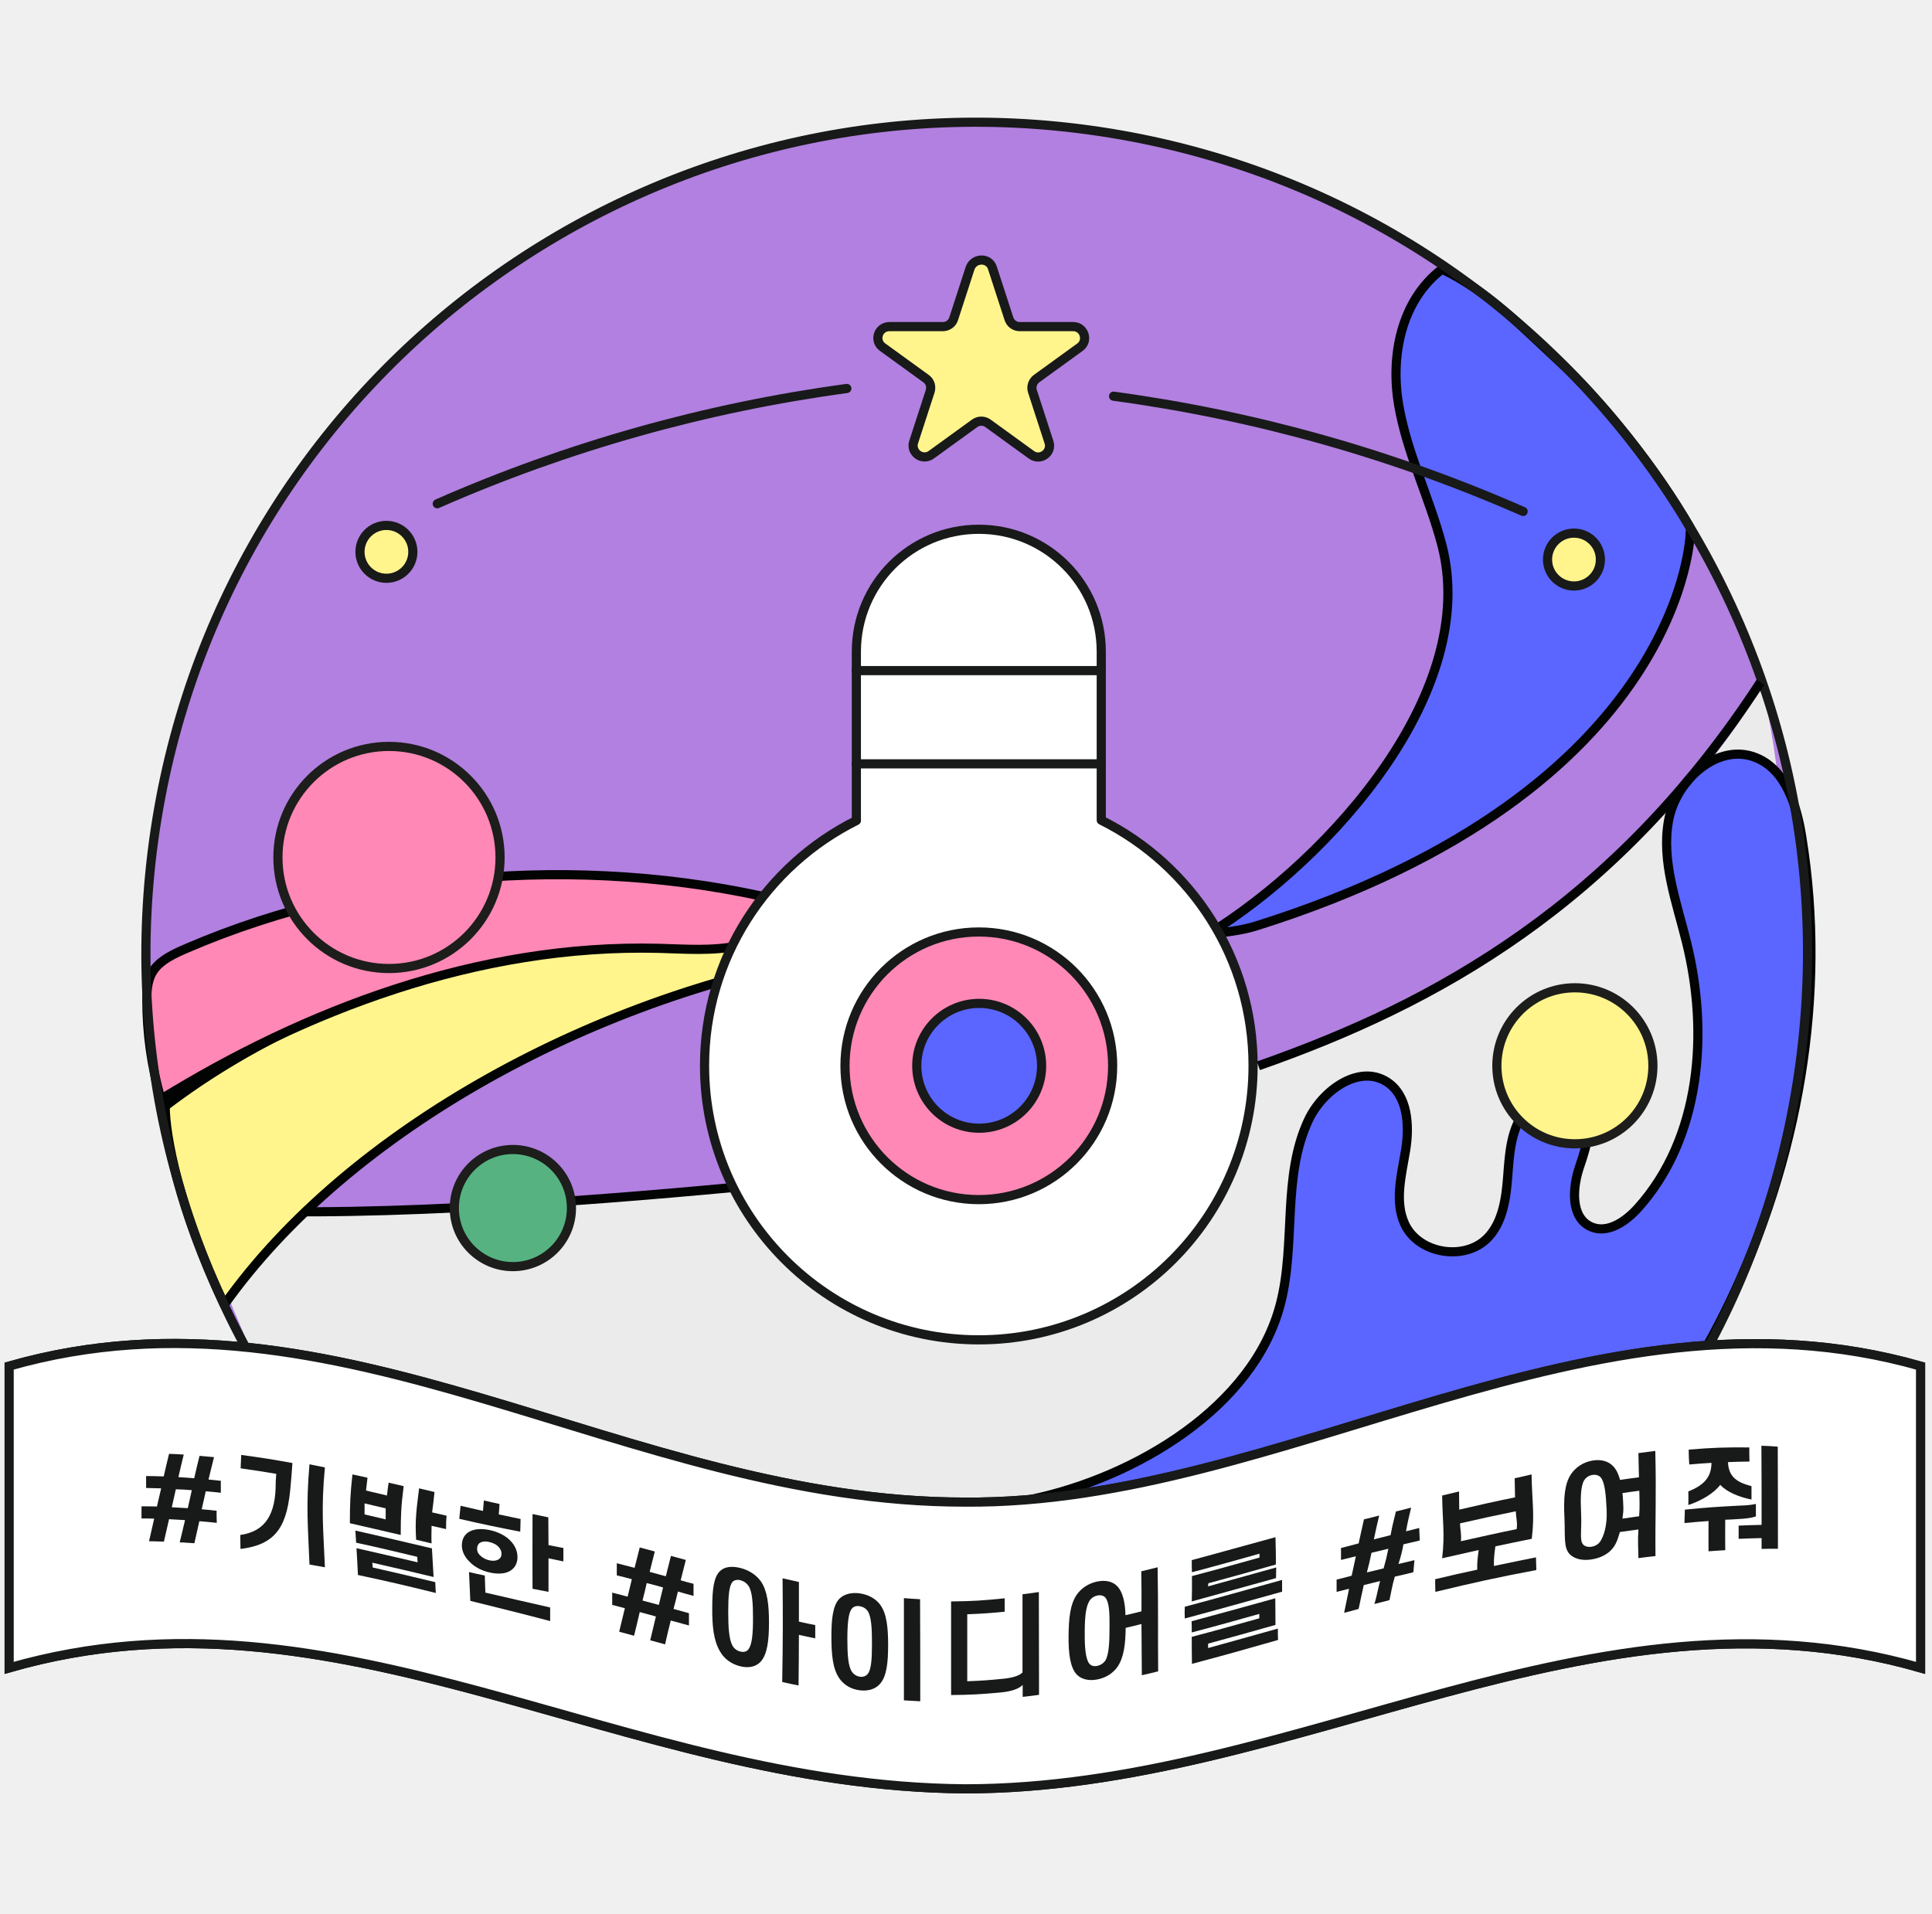
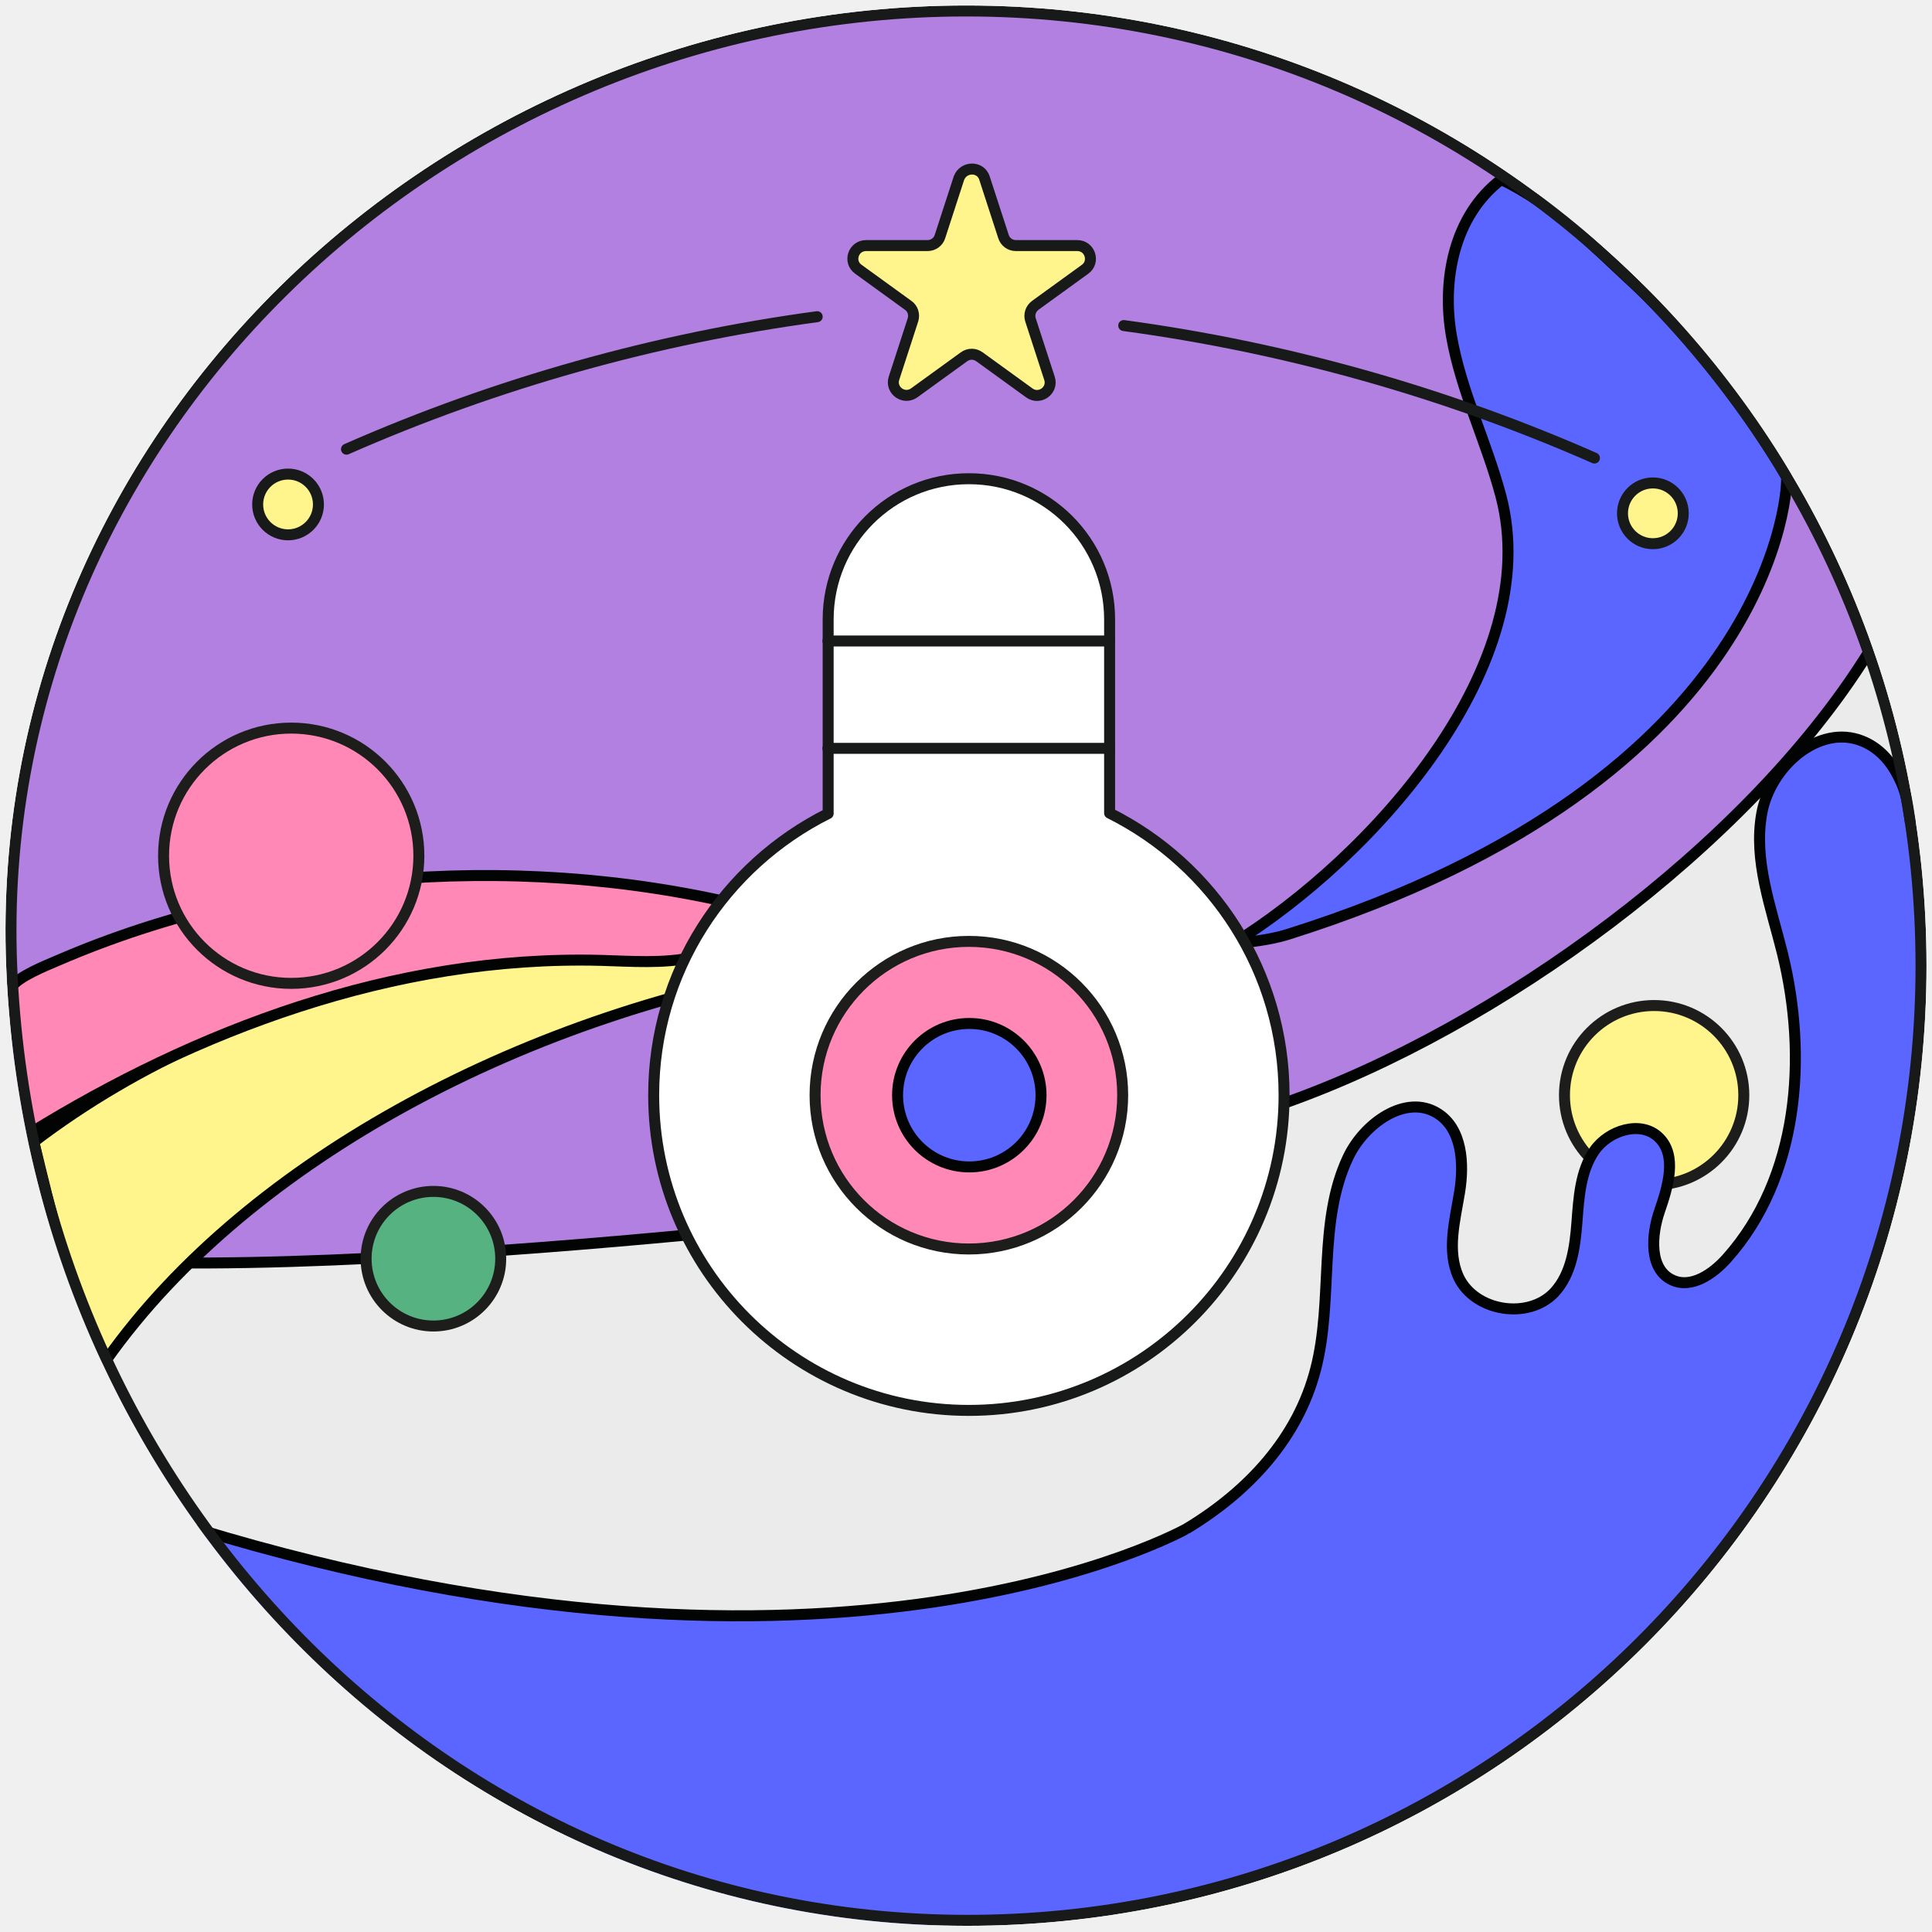
- <svg xmlns="http://www.w3.org/2000/svg" width="211" height="209" viewBox="0 0 211 209" fill="none">
-   <path d="M196.466 118.622C204.493 69.164 170.906 22.563 121.448 14.537C71.99 6.51 25.389 40.097 17.362 89.555C9.336 139.013 42.922 185.614 92.381 193.64C141.839 201.667 188.44 168.08 196.466 118.622Z" fill="#B180E0" />
-   <path d="M21.531 132.493C21.531 132.493 153.955 139.189 192.449 74.952C192.449 74.952 205.1 124.934 175.789 161.664L126.568 185.342L76.746 175.137L29.049 151.218C29.049 151.198 22.654 136.984 21.531 132.493Z" fill="#EBEBEB" />
-   <path d="M20.628 131.911C37.028 133.275 63.654 131.25 80.034 129.706" stroke="#020303" stroke-miterlimit="10" />
-   <path d="M184.591 57.649C184.791 57.99 184.13 86.38 137.195 101.136C135.47 101.677 133.646 101.818 131.862 102.098C145.495 93.678 161.634 75.393 157.464 59.494C156.101 54.341 153.655 49.489 152.753 44.236C151.851 38.984 152.953 32.869 157.484 29.4C162.376 31.706 166.206 35.696 170.175 39.365C174.887 43.715 180.982 51.274 184.591 57.649Z" fill="#5A66FF" stroke="#020303" stroke-miterlimit="10" stroke-linecap="round" stroke-linejoin="round" />
-   <path d="M92.544 104.103C66.52 99.552 37.79 105.767 18.042 120.824C18.042 124 19.5 132 24.5 142.5C38.053 123.373 65.378 108.394 92.544 104.103Z" fill="#FFF58C" stroke="#020303" stroke-miterlimit="10" stroke-linecap="round" stroke-linejoin="round" />
-   <path d="M87.452 98.91C65.578 93.116 40.597 94.861 20.387 103.582C19.024 104.163 17.621 104.825 16.839 105.888C16.117 106.87 16.037 108.073 16.037 109.196C16.037 112.845 16.538 116.514 17.581 120.062C33.159 110.459 52.105 103.081 71.954 103.582C74.861 103.662 77.828 103.903 80.635 103.301C83.442 102.74 86.109 101.056 87.452 98.91Z" fill="#FF88B6" stroke="#020303" stroke-miterlimit="10" />
-   <path d="M112.614 163.769C124.002 161.384 136.933 153.685 139.84 142.417C141.545 135.821 140.001 128.483 142.908 122.328C144.432 119.08 148.421 116.233 151.449 118.158C153.755 119.621 153.955 122.909 153.514 125.616C153.073 128.323 152.271 131.21 153.414 133.696C154.937 136.984 160.05 137.806 162.536 135.139C164.14 133.415 164.481 130.869 164.661 128.503C164.842 126.137 164.982 123.631 166.325 121.686C167.669 119.742 170.736 118.779 172.44 120.423C174.205 122.148 173.322 125.075 172.521 127.4C171.719 129.726 171.498 132.994 173.764 133.997C175.588 134.798 177.593 133.395 178.916 131.911C185.733 124.293 186.655 112.845 184.189 102.92C183.106 98.53 181.422 94.079 182.224 89.648C183.026 85.197 187.638 81.047 191.808 82.771C195.036 84.094 196.239 88.004 196.78 91.452C199.587 108.755 196.359 126.799 188.74 142.578C186.675 146.848 184.269 150.998 181.061 154.487C173.944 162.186 163.599 165.915 153.594 169.082C142.046 172.751 129.134 176.019 118.147 170.867C116.343 170.025 114.559 168.882 113.576 167.138C112.634 165.373 111.511 164.01 112.614 163.769Z" fill="#5A66FF" stroke="#020303" stroke-miterlimit="10" />
-   <path d="M171.999 124.934C176.705 124.934 180.52 121.119 180.52 116.413C180.52 111.707 176.705 107.892 171.999 107.892C167.293 107.892 163.478 111.707 163.478 116.413C163.478 121.119 167.293 124.934 171.999 124.934Z" fill="#FFF58C" stroke="#1D1D1B" stroke-miterlimit="10" />
-   <path d="M42.483 105.787C49.182 105.787 54.613 100.357 54.613 93.658C54.613 86.959 49.182 81.528 42.483 81.528C35.784 81.528 30.353 86.959 30.353 93.658C30.353 100.357 35.784 105.787 42.483 105.787Z" fill="#FF88B6" stroke="#1D1D1B" stroke-miterlimit="10" />
-   <path d="M56.015 138.347C59.547 138.347 62.41 135.484 62.41 131.951C62.41 128.419 59.547 125.556 56.015 125.556C52.483 125.556 49.619 128.419 49.619 131.951C49.619 135.484 52.483 138.347 56.015 138.347Z" fill="#56B381" stroke="#1D1D1B" stroke-miterlimit="10" />
-   <path d="M196.224 118.619C204.25 69.161 170.663 22.56 121.205 14.534C71.747 6.507 25.146 40.094 17.12 89.552C9.093 139.01 42.68 185.611 92.138 193.637C141.596 201.664 188.197 168.077 196.224 118.619Z" stroke="#181919" stroke-miterlimit="10" />
-   <path d="M209.751 149.214V182.175C173.783 171.829 141.745 195.387 105.376 195.387C67.724 195.086 36.988 171.829 1 182.175V149.214C37.028 138.929 68.325 164.07 105.376 164.07C140.141 164.351 173.723 138.929 209.751 149.214Z" fill="white" stroke="#181919" stroke-miterlimit="10" />
-   <path d="M108.384 29.26L110.189 34.813C110.349 35.334 110.83 35.675 111.372 35.675H117.206C118.409 35.675 118.91 37.219 117.948 37.921L113.216 41.349C112.775 41.67 112.595 42.231 112.755 42.733L114.559 48.286C114.94 49.429 113.617 50.391 112.635 49.67L107.903 46.241C107.462 45.92 106.881 45.92 106.439 46.241L101.708 49.67C100.725 50.371 99.422 49.429 99.783 48.286L101.588 42.733C101.748 42.211 101.568 41.65 101.126 41.349L96.395 37.921C95.412 37.219 95.914 35.675 97.137 35.675H102.971C103.512 35.675 103.993 35.334 104.154 34.813L105.958 29.26C106.399 28.117 108.023 28.117 108.384 29.26Z" fill="#FFF58C" stroke="#181919" stroke-miterlimit="10" stroke-linecap="round" stroke-linejoin="round" />
-   <path d="M47.755 55.023C61.97 48.768 77.087 44.517 92.485 42.432" stroke="#181919" stroke-miterlimit="10" stroke-linecap="round" stroke-linejoin="round" />
-   <path d="M42.202 63.163C43.796 63.163 45.089 61.87 45.089 60.276C45.089 58.681 43.796 57.389 42.202 57.389C40.607 57.389 39.315 58.681 39.315 60.276C39.315 61.87 40.607 63.163 42.202 63.163Z" fill="#FFF58C" stroke="#181919" stroke-miterlimit="10" stroke-linecap="round" stroke-linejoin="round" />
-   <path d="M166.345 55.865C152.131 49.609 137.014 45.359 121.616 43.274" stroke="#181919" stroke-miterlimit="10" stroke-linecap="round" stroke-linejoin="round" />
-   <path d="M171.898 64.005C173.493 64.005 174.785 62.712 174.785 61.118C174.785 59.523 173.493 58.231 171.898 58.231C170.304 58.231 169.011 59.523 169.011 61.118C169.011 62.712 170.304 64.005 171.898 64.005Z" fill="#FFF58C" stroke="#181919" stroke-miterlimit="10" stroke-linecap="round" stroke-linejoin="round" />
-   <path d="M209.751 149.214V182.175C173.783 171.829 141.745 195.387 105.376 195.387C67.724 195.086 36.988 171.829 1 182.175V149.214C37.028 138.929 68.325 164.07 105.376 164.07C140.141 164.351 173.723 138.929 209.751 149.214Z" fill="white" stroke="#181919" stroke-miterlimit="10" />
-   <path d="M20.207 166.035C19.505 165.995 19.164 165.975 18.463 165.935C18.242 166.917 18.122 167.398 17.901 168.381C17.26 168.361 16.939 168.361 16.277 168.341C16.498 167.358 16.618 166.857 16.839 165.875C16.277 165.855 15.997 165.855 15.455 165.855C15.455 165.333 15.455 165.053 15.455 164.531C16.137 164.531 16.478 164.531 17.139 164.551C17.32 163.749 17.42 163.348 17.601 162.566C16.939 162.546 16.618 162.546 15.957 162.526C15.957 162.005 15.957 161.744 15.957 161.223C16.738 161.223 17.119 161.243 17.881 161.263C18.102 160.281 18.222 159.78 18.463 158.797C19.104 158.817 19.425 158.837 20.067 158.877C19.826 159.86 19.706 160.361 19.485 161.343C20.167 161.384 20.528 161.404 21.209 161.464C21.43 160.481 21.55 160 21.791 159.018C22.432 159.078 22.733 159.098 23.375 159.158C23.134 160.141 22.994 160.642 22.773 161.604C23.315 161.664 23.575 161.684 24.117 161.744C24.117 162.266 24.117 162.526 24.117 163.048C23.455 162.967 23.134 162.947 22.473 162.887C22.292 163.669 22.212 164.07 22.031 164.852C22.673 164.912 23.014 164.932 23.655 165.012C23.655 165.534 23.655 165.814 23.675 166.336C22.914 166.256 22.533 166.215 21.771 166.155C21.55 167.118 21.45 167.599 21.23 168.561C20.588 168.521 20.267 168.501 19.625 168.461C19.866 167.478 19.986 166.997 20.207 166.035ZM18.763 164.632C19.465 164.672 19.806 164.692 20.508 164.732C20.688 163.95 20.768 163.549 20.949 162.767C20.267 162.707 19.906 162.687 19.204 162.667C19.024 163.449 18.944 163.83 18.763 164.632Z" fill="#181919" />
-   <path d="M30.111 162.005C30.111 161.604 30.151 161.404 30.171 160.983C28.627 160.722 27.846 160.602 26.282 160.381C26.302 159.8 26.322 159.499 26.342 158.918C28.587 159.218 29.71 159.399 31.936 159.8C31.875 160.722 31.835 161.183 31.755 162.105C31.414 166.456 30.372 168.702 26.262 169.183C26.262 168.581 26.242 168.281 26.242 167.659C29.089 167.258 30.111 165.273 30.111 162.005ZM35.484 171.188C34.803 171.067 34.482 171.007 33.8 170.887C33.64 166.817 33.399 164.551 33.8 159.94C34.482 160.08 34.803 160.141 35.484 160.281C35.043 164.892 35.324 167.178 35.484 171.188Z" fill="#181919" />
-   <path d="M42.261 163.349C42.321 162.787 42.361 162.507 42.442 161.945C43.103 162.106 43.424 162.166 44.086 162.326C43.805 164.532 43.765 165.574 43.765 167.659C41.519 167.138 40.417 166.877 38.211 166.376C38.211 164.291 38.251 163.228 38.492 161.043C39.154 161.183 39.474 161.263 40.136 161.404C40.076 161.965 40.036 162.246 39.976 162.807C40.878 163.028 41.339 163.128 42.261 163.349ZM40.697 171.208C43.424 171.829 44.787 172.15 47.534 172.812C47.554 173.293 47.574 173.514 47.594 173.995C44.186 173.153 42.482 172.752 39.093 172.03C39.033 170.867 39.013 170.406 38.933 169.103C41.6 169.704 42.923 170.025 45.609 170.646C45.589 170.406 45.589 170.286 45.569 170.045C42.883 169.403 41.559 169.083 38.893 168.501C38.853 167.98 38.853 167.699 38.813 167.178C42.121 167.92 43.785 168.341 47.173 169.123C47.254 170.426 47.294 171.108 47.354 172.25C44.667 171.609 43.324 171.288 40.657 170.687C40.697 170.887 40.697 170.987 40.697 171.208ZM42.121 164.752C41.199 164.531 40.737 164.431 39.815 164.211C39.815 164.692 39.815 164.932 39.815 165.414C40.737 165.634 41.199 165.734 42.121 165.955C42.121 165.474 42.121 165.233 42.121 164.752ZM47.193 165.193C47.815 165.333 48.136 165.414 48.777 165.554C48.717 166.155 48.717 166.436 48.717 167.018C48.075 166.877 47.775 166.797 47.133 166.657C47.133 167.439 47.093 167.82 47.133 168.581C46.452 168.421 46.111 168.341 45.449 168.18C45.309 165.995 45.489 164.872 45.77 162.567C46.452 162.727 46.772 162.807 47.454 162.968C47.354 163.87 47.314 164.311 47.193 165.193Z" fill="#181919" />
-   <path d="M52.847 163.89C53.529 164.05 53.87 164.13 54.551 164.271C54.531 164.732 54.511 164.952 54.471 165.413C55.413 165.614 55.895 165.714 56.857 165.915C56.837 166.476 56.837 166.737 56.817 167.298C54.11 166.777 52.787 166.496 50.16 165.895C50.221 165.333 50.241 165.033 50.301 164.471C51.283 164.692 51.764 164.812 52.747 165.033C52.787 164.592 52.807 164.351 52.847 163.89ZM50.441 168.802C50.441 168.14 50.702 167.659 51.163 167.358C51.684 167.017 52.486 166.917 53.449 167.118C54.411 167.318 55.233 167.739 55.774 168.321C56.235 168.802 56.516 169.403 56.516 170.085C56.516 170.747 56.235 171.228 55.794 171.528C55.273 171.889 54.471 171.97 53.529 171.769C52.587 171.569 51.785 171.128 51.243 170.546C50.742 170.045 50.441 169.443 50.441 168.802ZM53.008 173.954C55.814 174.616 57.238 174.917 60.085 175.578C60.085 176.18 60.085 176.481 60.085 177.062C56.576 176.14 54.832 175.719 51.364 174.857C51.303 173.614 51.283 173.072 51.223 171.709C51.905 171.869 52.246 171.95 52.947 172.09C52.967 172.892 52.987 173.233 53.008 173.954ZM52.105 169.163C52.105 169.423 52.185 169.644 52.386 169.844C52.647 170.125 53.028 170.346 53.449 170.426C53.89 170.526 54.271 170.466 54.511 170.285C54.692 170.145 54.772 169.965 54.772 169.704C54.772 169.443 54.672 169.223 54.491 169.002C54.251 168.722 53.87 168.521 53.408 168.421C52.967 168.321 52.587 168.381 52.346 168.561C52.185 168.722 52.105 168.902 52.105 169.163ZM59.904 168.762C60.546 168.882 60.867 168.962 61.528 169.082C61.528 169.664 61.528 169.965 61.528 170.546C60.887 170.406 60.566 170.346 59.904 170.205C59.904 171.669 59.904 172.411 59.904 173.874C59.203 173.734 58.862 173.674 58.16 173.533C58.16 170.265 58.14 168.641 58.16 165.373C58.842 165.514 59.203 165.594 59.884 165.734C59.884 166.957 59.904 167.539 59.904 168.762Z" fill="#181919" />
-   <path d="M71.633 176.561C70.931 176.36 70.57 176.28 69.868 176.08C69.648 177.022 69.508 177.624 69.247 178.666C68.605 178.486 68.285 178.405 67.623 178.225C67.884 177.182 68.004 176.601 68.245 175.659C67.683 175.518 67.402 175.438 66.861 175.298C66.861 174.757 66.861 174.496 66.861 173.955C67.543 174.135 67.864 174.215 68.545 174.396C68.726 173.634 68.826 173.233 69.006 172.491C68.345 172.311 68.024 172.23 67.362 172.07C67.362 171.549 67.362 171.268 67.362 170.747C68.144 170.947 68.525 171.047 69.307 171.248C69.548 170.306 69.648 169.885 69.868 169.022C70.53 169.203 70.851 169.283 71.513 169.464C71.292 170.326 71.192 170.747 70.951 171.689C71.653 171.889 72.014 171.97 72.716 172.17C72.956 171.228 73.056 170.827 73.277 169.945C73.918 170.125 74.259 170.205 74.901 170.386C74.68 171.248 74.58 171.669 74.339 172.611C74.901 172.772 75.181 172.852 75.743 172.992C75.743 173.513 75.743 173.794 75.743 174.315C75.061 174.135 74.72 174.035 74.039 173.834C73.858 174.596 73.758 174.977 73.558 175.739C74.219 175.919 74.56 176.02 75.242 176.2C75.242 176.741 75.242 177.002 75.242 177.543C74.46 177.323 74.059 177.223 73.257 177.002C73.016 177.944 72.876 178.546 72.635 179.608C71.994 179.428 71.653 179.328 71.011 179.167C71.272 178.105 71.412 177.503 71.633 176.561ZM70.169 174.817C70.871 175.017 71.232 175.097 71.954 175.298C72.134 174.536 72.234 174.155 72.415 173.393C71.713 173.193 71.352 173.092 70.63 172.912C70.47 173.654 70.37 174.035 70.169 174.817Z" fill="#181919" />
-   <path d="M83.983 177.222C83.983 179.187 83.803 180.711 83.061 181.513C82.56 182.054 81.758 182.235 80.815 181.994C79.873 181.754 79.091 181.192 78.63 180.37C77.928 179.187 77.768 177.563 77.788 175.578C77.788 173.614 77.948 172.21 78.67 171.569C79.151 171.128 79.933 171.027 80.875 171.268C81.818 171.508 82.6 172.03 83.101 172.731C83.803 173.754 83.983 175.258 83.983 177.222ZM79.532 176.06C79.532 177.724 79.612 178.987 79.973 179.709C80.154 180.049 80.474 180.31 80.855 180.39C81.216 180.49 81.537 180.41 81.737 180.15C82.138 179.648 82.239 178.425 82.239 176.761C82.239 175.117 82.159 173.854 81.758 173.233C81.557 172.932 81.256 172.711 80.895 172.611C80.535 172.511 80.214 172.571 80.013 172.772C79.612 173.193 79.532 174.396 79.532 176.06ZM87.251 177.122C87.973 177.283 88.334 177.363 89.035 177.503C89.035 178.085 89.035 178.365 89.035 178.947C88.314 178.806 87.953 178.726 87.251 178.566C87.251 180.711 87.231 181.814 87.211 184.099C86.489 183.959 86.148 183.879 85.427 183.718C85.507 178.887 85.507 176.661 85.467 172.391C86.168 172.551 86.529 172.631 87.251 172.792C87.251 174.496 87.251 175.338 87.251 177.122Z" fill="#181919" />
-   <path d="M96.995 179.668C96.995 181.633 96.835 183.117 96.093 183.939C95.592 184.5 94.81 184.741 93.868 184.621C92.945 184.5 92.163 184.039 91.662 183.317C90.94 182.275 90.8 180.711 90.8 178.746C90.8 176.801 90.96 175.358 91.682 174.616C92.183 174.115 92.985 173.914 93.888 174.035C94.83 174.175 95.612 174.596 96.113 175.258C96.835 176.22 96.995 177.724 96.995 179.668ZM92.544 179.047C92.544 180.711 92.625 181.954 93.025 182.576C93.226 182.876 93.527 183.077 93.888 183.137C94.249 183.197 94.569 183.077 94.77 182.836C95.171 182.335 95.231 181.112 95.231 179.448C95.231 177.804 95.151 176.561 94.77 175.979C94.569 175.679 94.249 175.498 93.888 175.438C93.527 175.378 93.206 175.478 93.025 175.719C92.645 176.18 92.544 177.403 92.544 179.047ZM100.504 185.824C99.802 185.783 99.441 185.763 98.719 185.723C98.719 181.232 98.719 179.007 98.719 174.556C99.421 174.616 99.782 174.636 100.484 174.676C100.504 179.127 100.504 181.353 100.504 185.824Z" fill="#181919" />
-   <path d="M109.285 184.861C107.12 185.062 106.037 185.122 103.872 185.142C103.872 181.052 103.872 179.007 103.872 174.917C106.198 174.897 107.381 174.817 109.726 174.576C109.726 175.157 109.726 175.458 109.726 176.04C108.082 176.2 107.26 176.26 105.636 176.32C105.636 179.247 105.636 180.711 105.636 183.638C107.24 183.578 108.022 183.518 109.626 183.357C110.589 183.257 111.31 183.037 111.671 182.676C111.671 179.247 111.671 177.603 111.671 174.135C112.373 174.035 112.734 173.995 113.456 173.894C113.476 178.465 113.456 180.611 113.476 185.122C112.754 185.222 112.413 185.262 111.691 185.342C111.691 184.821 111.691 184.56 111.691 184.039C111.27 184.48 110.388 184.761 109.285 184.861Z" fill="#181919" />
-   <path d="M122.939 177.804C122.919 179.588 122.738 181.012 122.077 182.014C121.595 182.736 120.793 183.257 119.851 183.438C118.929 183.618 118.127 183.438 117.606 182.916C116.864 182.135 116.683 180.571 116.703 178.666C116.723 176.781 116.864 175.258 117.586 174.195C118.087 173.473 118.869 172.952 119.791 172.752C120.733 172.551 121.535 172.732 122.036 173.273C122.638 173.914 122.879 175.057 122.919 176.421C123.62 176.26 123.961 176.18 124.663 176C124.683 174.376 124.663 173.453 124.643 171.629C125.365 171.448 125.705 171.368 126.427 171.188C126.507 176 126.447 177.944 126.487 182.556C125.766 182.736 125.425 182.816 124.703 182.977C124.683 180.731 124.683 179.628 124.663 177.383C123.981 177.563 123.62 177.644 122.939 177.804ZM118.468 178.325C118.448 179.929 118.568 181.232 118.969 181.714C119.169 181.954 119.47 182.034 119.851 181.954C120.212 181.874 120.533 181.653 120.733 181.353C121.114 180.711 121.174 179.328 121.174 177.744C121.194 176.18 121.134 174.997 120.733 174.516C120.533 174.275 120.212 174.195 119.831 174.275C119.47 174.355 119.149 174.576 118.969 174.877C118.568 175.538 118.468 176.741 118.468 178.325Z" fill="#181919" />
-   <path d="M129.394 175.498C133.685 174.355 135.81 173.734 140.021 172.571C140.021 173.052 140.021 173.333 140.021 173.854C135.81 175.017 133.665 175.639 129.394 176.781C129.374 176.26 129.374 175.979 129.394 175.498ZM131.941 173.273C134.928 172.451 136.432 172.03 139.379 171.208C139.379 171.669 139.359 171.909 139.359 172.371C135.71 173.373 133.845 173.914 130.156 174.917C130.176 173.854 130.196 173.373 130.176 172.15C133.144 171.368 134.627 170.947 137.554 170.125C137.554 169.965 137.554 169.864 137.554 169.704C134.627 170.526 133.144 170.947 130.176 171.729C130.156 171.188 130.156 170.927 130.156 170.406C133.825 169.423 135.67 168.882 139.299 167.9C139.319 169.123 139.359 169.824 139.339 170.887C136.412 171.709 134.948 172.13 131.981 172.932C131.941 173.052 131.941 173.112 131.941 173.273ZM131.941 180.009C135.008 179.167 136.532 178.726 139.559 177.884C139.559 178.385 139.559 178.626 139.579 179.127C135.85 180.19 133.966 180.731 130.176 181.734C130.156 180.551 130.156 179.969 130.156 178.786C133.124 178.004 134.607 177.583 137.534 176.761C137.534 176.561 137.534 176.481 137.534 176.28C134.607 177.102 133.124 177.523 130.156 178.305C130.156 177.824 130.156 177.563 130.136 177.082C133.805 176.1 135.65 175.578 139.279 174.576C139.279 175.739 139.299 176.32 139.299 177.483C136.372 178.305 134.908 178.726 131.941 179.528C131.941 179.729 131.941 179.829 131.941 180.009Z" fill="#181919" />
-   <path d="M150.727 172.691C150.005 172.872 149.664 172.952 148.942 173.132C148.702 174.175 148.601 174.696 148.381 175.739C147.739 175.919 147.419 175.999 146.797 176.16C147.018 175.097 147.118 174.576 147.338 173.533C146.797 173.674 146.516 173.734 145.975 173.874C145.975 173.333 145.975 173.072 145.975 172.531C146.637 172.371 146.957 172.29 147.619 172.11C147.799 171.268 147.9 170.847 148.08 169.985C147.398 170.145 147.098 170.225 146.456 170.386C146.456 169.864 146.456 169.604 146.456 169.083C147.218 168.882 147.579 168.782 148.381 168.581C148.621 167.519 148.722 166.997 148.962 165.955C149.624 165.795 149.965 165.714 150.626 165.534C150.386 166.556 150.266 167.058 150.045 168.14C150.767 167.96 151.128 167.86 151.869 167.679C152.07 166.596 152.21 166.095 152.451 165.093C153.112 164.932 153.453 164.852 154.115 164.672C153.874 165.674 153.754 166.155 153.554 167.258C154.135 167.118 154.416 167.038 154.997 166.897C155.017 167.439 155.037 167.719 155.057 168.261C154.356 168.421 153.995 168.521 153.273 168.682C153.112 169.564 152.992 169.985 152.732 170.827C153.433 170.666 153.774 170.586 154.476 170.406C154.436 170.927 154.396 171.188 154.356 171.729C153.554 171.93 153.133 172.03 152.331 172.21C152.03 173.253 151.97 173.754 151.749 174.776C151.088 174.937 150.767 175.037 150.105 175.198C150.386 174.255 150.446 173.734 150.727 172.691ZM149.283 171.749C150.005 171.569 150.386 171.488 151.108 171.308C151.348 170.466 151.448 170.045 151.629 169.163C150.887 169.343 150.526 169.423 149.784 169.604C149.604 170.486 149.504 170.907 149.283 171.749Z" fill="#181919" />
-   <path d="M165.463 163.549C165.443 162.707 165.443 162.306 165.423 161.464C166.164 161.304 166.525 161.223 167.267 161.043C167.307 163.85 167.628 165.394 167.287 168.08C165.703 168.401 164.901 168.561 163.318 168.902C163.197 169.764 163.137 170.205 163.157 171.047C164.982 170.667 165.904 170.466 167.748 170.105C167.768 170.647 167.768 170.927 167.788 171.489C163.338 172.331 161.112 172.832 156.761 173.874C156.741 173.313 156.741 173.052 156.741 172.491C158.566 172.05 159.488 171.849 161.333 171.448C161.313 170.606 161.373 170.185 161.493 169.303C159.889 169.664 159.087 169.845 157.503 170.205C157.824 167.499 157.523 165.955 157.503 163.349C158.245 163.168 158.606 163.088 159.348 162.908C159.348 163.709 159.368 164.09 159.368 164.892C161.794 164.331 163.017 164.05 165.463 163.549ZM165.543 165.073C163.097 165.574 161.874 165.835 159.448 166.396C159.488 167.178 159.628 167.619 159.548 168.341C161.994 167.8 163.197 167.519 165.643 167.018C165.743 166.296 165.583 165.855 165.543 165.073Z" fill="#181919" />
-   <path d="M176.911 167.338C176.71 168.04 176.53 168.601 176.169 169.062C175.668 169.724 174.846 170.165 173.843 170.326C172.881 170.486 172.039 170.306 171.498 169.824C170.716 169.103 170.956 167.779 170.856 165.714C170.756 163.669 170.856 162.065 171.598 160.983C172.119 160.241 172.941 159.7 173.883 159.539C174.866 159.359 175.688 159.599 176.229 160.201C176.55 160.562 176.771 161.043 176.931 161.644C177.753 161.524 178.174 161.464 178.996 161.364C178.976 160.301 178.956 159.78 178.936 158.717C179.678 158.617 180.039 158.577 180.78 158.477C180.901 163.529 180.76 165.594 180.8 169.965C180.059 170.045 179.698 170.085 178.936 170.185C178.916 168.942 178.856 168.341 178.936 167.058C178.134 167.178 177.713 167.218 176.911 167.338ZM172.68 165.394C172.761 167.118 172.48 168.24 172.901 168.702C173.102 168.922 173.442 169.002 173.823 168.942C174.204 168.882 174.545 168.682 174.746 168.401C175.147 167.819 175.548 166.637 175.467 164.932C175.387 163.228 175.267 161.945 174.846 161.404C174.645 161.143 174.284 161.043 173.904 161.103C173.523 161.163 173.202 161.384 173.001 161.704C172.62 162.366 172.6 163.669 172.68 165.394ZM177.292 164.652C177.312 165.113 177.232 165.494 177.192 165.875C177.913 165.774 178.274 165.714 179.016 165.614C179.096 164.531 179.056 163.97 179.036 162.827C178.294 162.927 177.933 162.968 177.192 163.088C177.252 163.569 177.272 164.09 177.292 164.652Z" fill="#181919" />
-   <path d="M188.419 165.995C188.399 167.338 188.419 168 188.419 169.323C187.697 169.363 187.337 169.383 186.595 169.443C186.595 168.12 186.575 167.459 186.595 166.135C185.552 166.215 185.011 166.256 183.968 166.356C183.988 165.774 183.988 165.474 184.008 164.892C186.434 164.652 187.637 164.571 190.023 164.451C190.685 164.431 191.206 164.391 191.767 164.271C191.767 164.812 191.767 165.093 191.767 165.634C191.226 165.814 190.625 165.875 189.943 165.915C189.321 165.955 189.021 165.975 188.419 165.995ZM184.429 158.336C187.096 158.116 188.419 158.076 191.046 158.096C191.046 158.717 191.046 159.038 191.066 159.639C190.123 159.659 189.662 159.659 188.72 159.7C188.78 161.364 189.762 161.925 191.286 162.326C191.286 162.907 191.286 163.208 191.286 163.79C189.903 163.509 188.6 162.968 187.878 162.186C187.196 163.068 185.933 163.87 184.389 164.391C184.409 163.81 184.389 163.509 184.389 162.907C185.953 162.266 186.915 161.464 186.915 159.78C185.953 159.84 185.452 159.88 184.49 159.96C184.449 159.319 184.429 158.978 184.429 158.336ZM194.173 169.163C193.472 169.163 193.111 169.163 192.389 169.183C192.389 168.722 192.389 168.481 192.389 168C191.386 168.02 190.885 168.04 189.883 168.08C189.883 167.499 189.883 167.218 189.883 166.637C190.885 166.596 191.386 166.576 192.389 166.556C192.389 163.148 192.389 161.464 192.369 157.915C193.091 157.935 193.452 157.955 194.153 158.015C194.173 162.466 194.173 164.692 194.173 169.163Z" fill="#181919" />
-   <path d="M137.434 116.413C156.962 109.577 176.49 98.75 192.268 74.511" stroke="#020303" stroke-miterlimit="10" />
-   <path d="M76.946 116.393C76.946 132.914 90.339 146.346 106.899 146.346C123.42 146.346 136.853 132.954 136.853 116.393C136.853 104.664 130.116 94.499 120.272 89.587V71.182C120.272 63.784 114.297 57.81 106.899 57.81C99.501 57.81 93.526 63.784 93.526 71.182V89.627C83.682 94.54 76.946 104.684 76.946 116.393Z" fill="white" stroke="#181919" stroke-miterlimit="10" stroke-linecap="round" stroke-linejoin="round" />
-   <path d="M120.252 83.432H93.506" stroke="#181919" stroke-miterlimit="10" stroke-linecap="round" stroke-linejoin="round" />
-   <path d="M120.252 73.247H93.506" stroke="#181919" stroke-miterlimit="10" stroke-linecap="round" stroke-linejoin="round" />
-   <path d="M106.9 131.029C114.972 131.029 121.516 124.485 121.516 116.413C121.516 108.341 114.972 101.797 106.9 101.797C98.828 101.797 92.284 108.341 92.284 116.413C92.284 124.485 98.828 131.029 106.9 131.029Z" fill="#FF88B6" stroke="#181919" stroke-miterlimit="10" stroke-linecap="round" stroke-linejoin="round" />
-   <path d="M106.94 123.23C110.705 123.23 113.757 120.178 113.757 116.413C113.757 112.649 110.705 109.597 106.94 109.597C103.176 109.597 100.124 112.649 100.124 116.413C100.124 120.178 103.176 123.23 106.94 123.23Z" fill="#5A66FF" stroke="#181919" stroke-miterlimit="10" stroke-linecap="round" stroke-linejoin="round" />
+ <svg xmlns="http://www.w3.org/2000/svg" width="176" height="176" viewBox="0 0 176 176" fill="none">
+   <mask id="mask0_525_20643" style="mask-type:alpha" maskUnits="userSpaceOnUse" x="0" y="0" width="176" height="176">
+     <path d="M88.031 1C136.061 1 175 39.939 175 87.969C175 135.998 136.061 174.995 88.031 174.937C40.251 174.88 2.946 135.633 1.063 87.969C-0.821 39.977 40.002 1 88.031 1Z" fill="#D9D9D9" stroke="black" stroke-miterlimit="10" />
+   </mask>
+   <g mask="url(#mask0_525_20643)">
+     <path d="M173.626 101.83C181.321 54.418 149.123 9.746 101.712 2.051C54.3 -5.644 9.627 26.554 1.932 73.966C-5.762 121.377 26.435 166.05 73.847 173.745C121.259 181.439 165.931 149.242 173.626 101.83Z" fill="#B180E0" />
+     <path d="M7 115.183C7 115.183 25.509 115.665 50.5 113.618C69.875 112.032 93.175 109.219 114.575 101.618C130.164 96.082 143.97 86.996 155.5 76.618C161.108 71.571 166.126 66.087 170 59.618C170 59.618 189.075 102.118 154.876 143.128C154.876 143.128 146.073 154.756 137.52 159.888C128.968 165.019 112.765 171.593 112.765 171.593L97.832 174.456L77.325 174.302C77.325 174.302 52.32 167.595 46.189 163.789C40.058 159.984 27.084 149.452 27.084 149.452L14.207 133.115C14.227 133.115 8.076 119.488 7 115.183Z" fill="#EBEBEB" />
+     <path d="M5.56 114.627C21.281 115.933 46.805 113.992 62.507 112.512" stroke="#020303" stroke-miterlimit="10" />
+     <path d="M162.738 43.437C162.93 43.764 162.296 70.978 117.303 85.124C115.65 85.643 113.901 85.778 112.191 86.047C125.26 77.974 140.732 60.446 136.734 45.205C135.427 40.266 133.082 35.614 132.217 30.579C131.352 25.543 132.41 19.681 136.753 16.356C141.443 18.567 145.114 22.391 148.919 25.909C153.436 30.079 159.279 37.344 162.738 43.437Z" fill="#5A66FF" stroke="#020303" stroke-miterlimit="10" stroke-linecap="round" stroke-linejoin="round" />
+     <path d="M74.501 87.988C49.554 83.625 22.012 89.583 3.081 104.017C4.618 110.359 6.06 116.855 9.711 123.851C22.704 105.497 48.458 92.081 74.501 87.988Z" fill="#FFF58C" stroke="#020303" stroke-miterlimit="10" stroke-linecap="round" stroke-linejoin="round" />
+     <path d="M2.792 103.191C17.726 93.985 35.735 86.989 54.762 87.488C57.549 87.565 60.393 87.796 63.084 87.219C65.775 86.662 68.35 85.047 69.619 82.991C48.65 77.436 24.703 79.109 5.329 87.469C4.022 88.026 1.754 88.93 1.005 89.929" fill="#FF88B6" />
+     <path d="M2.792 103.191C17.726 93.985 35.735 86.989 54.762 87.488C57.549 87.565 60.393 87.796 63.084 87.219C65.775 86.662 68.35 85.047 69.619 82.991C48.65 77.436 24.703 79.109 5.329 87.469C4.022 88.026 1.754 88.93 1.005 89.929" stroke="#020303" stroke-miterlimit="10" />
+     <path d="M150.687 107.937C155.198 107.937 158.856 104.28 158.856 99.769C158.856 95.258 155.198 91.601 150.687 91.601C146.176 91.601 142.519 95.258 142.519 99.769C142.519 104.28 146.176 107.937 150.687 107.937Z" fill="#FFF58C" stroke="#1D1D1B" stroke-miterlimit="10" />
+     <path d="M26.529 89.583C32.951 89.583 38.157 84.377 38.157 77.956C38.157 71.534 32.951 66.328 26.529 66.328C20.107 66.328 14.901 71.534 14.901 77.956C14.901 84.377 20.107 89.583 26.529 89.583Z" fill="#FF88B6" stroke="#1D1D1B" stroke-miterlimit="10" />
+     <path d="M39.483 120.796C42.869 120.796 45.614 118.051 45.614 114.665C45.614 111.279 42.869 108.534 39.483 108.534C36.096 108.534 33.351 111.279 33.351 114.665C33.351 118.051 36.096 120.796 39.483 120.796Z" fill="#56B381" stroke="#1D1D1B" stroke-miterlimit="10" />
+     <path d="M89.684 16.222L91.414 21.546C91.568 22.045 92.029 22.372 92.548 22.372H98.141C99.294 22.372 99.775 23.852 98.852 24.525L94.316 27.811C93.893 28.119 93.72 28.657 93.874 29.137L95.604 34.461C95.969 35.557 94.701 36.479 93.759 35.787L89.223 32.501C88.8 32.193 88.243 32.193 87.82 32.501L83.284 35.787C82.342 36.46 81.093 35.557 81.439 34.461L83.169 29.137C83.323 28.638 83.15 28.099 82.727 27.811L78.191 24.525C77.249 23.852 77.73 22.372 78.902 22.372H84.495C85.014 22.372 85.475 22.045 85.629 21.546L87.359 16.222C87.781 15.126 89.338 15.126 89.684 16.222Z" fill="#FFF58C" stroke="#181919" stroke-miterlimit="10" stroke-linecap="round" stroke-linejoin="round" />
+     <path d="M31.564 40.919C45.191 34.922 59.682 30.848 74.443 28.849" stroke="#181919" stroke-miterlimit="10" stroke-linecap="round" stroke-linejoin="round" />
+     <path d="M26.241 48.722C27.769 48.722 29.008 47.483 29.008 45.955C29.008 44.426 27.769 43.187 26.241 43.187C24.712 43.187 23.473 44.426 23.473 45.955C23.473 47.483 24.712 48.722 26.241 48.722Z" fill="#FFF58C" stroke="#181919" stroke-miterlimit="10" stroke-linecap="round" stroke-linejoin="round" />
+     <path d="M145.248 41.726C131.622 35.73 117.13 31.655 102.369 29.657" stroke="#181919" stroke-miterlimit="10" stroke-linecap="round" stroke-linejoin="round" />
+     <path d="M150.572 49.53C152.101 49.53 153.34 48.291 153.34 46.762C153.34 45.233 152.101 43.994 150.572 43.994C149.044 43.994 147.805 45.233 147.805 46.762C147.805 48.291 149.044 49.53 150.572 49.53Z" fill="#FFF58C" stroke="#181919" stroke-miterlimit="10" stroke-linecap="round" stroke-linejoin="round" />
+     <path d="M116.976 100.5C136.388 93.658 159.144 77.129 170.099 59.62" stroke="#020303" stroke-miterlimit="10" />
+     <path d="M59.548 99.769C59.548 115.606 72.387 128.484 88.262 128.484C104.099 128.484 116.976 115.645 116.976 99.769C116.976 88.526 110.519 78.782 101.082 74.073V56.429C101.082 49.337 95.354 43.61 88.262 43.61C81.17 43.61 75.443 49.337 75.443 56.429V74.111C66.025 78.82 59.548 88.526 59.548 99.769Z" fill="white" stroke="#181919" stroke-miterlimit="10" stroke-linecap="round" stroke-linejoin="round" />
+     <path d="M101.063 68.173H75.424" stroke="#181919" stroke-miterlimit="10" stroke-linecap="round" stroke-linejoin="round" />
+     <path d="M101.063 58.39H75.424" stroke="#181919" stroke-miterlimit="10" stroke-linecap="round" stroke-linejoin="round" />
+     <path d="M88.262 113.78C96 113.78 102.273 107.507 102.273 99.769C102.273 92.031 96 85.758 88.262 85.758C80.523 85.758 74.251 92.031 74.251 99.769C74.251 107.507 80.523 113.78 88.262 113.78Z" fill="#FF88B6" stroke="#1D1D1B" stroke-miterlimit="10" />
+     <path d="M88.3 106.304C91.909 106.304 94.835 103.379 94.835 99.77C94.835 96.161 91.909 93.235 88.3 93.235C84.691 93.235 81.766 96.161 81.766 99.77C81.766 103.379 84.691 106.304 88.3 106.304Z" fill="#5A66FF" stroke="#020303" stroke-miterlimit="10" stroke-linecap="round" stroke-linejoin="round" />
+     <path d="M174.443 75.841C173.905 72.535 172.771 68.788 169.676 67.519C165.679 65.885 161.239 69.864 160.49 74.112C159.721 78.378 161.335 82.645 162.373 86.835C164.718 96.349 163.834 107.323 157.318 114.626C156.05 116.049 154.109 117.394 152.379 116.625C150.207 115.664 150.418 112.531 151.187 110.302C151.956 108.072 152.802 105.247 151.11 103.614C149.477 102.038 146.536 102.96 145.248 104.824C143.961 106.689 143.826 109.091 143.653 111.359C143.48 113.627 143.153 116.049 141.616 117.721C139.252 120.258 134.351 119.489 132.871 116.337C131.775 113.954 132.544 111.186 132.967 108.591C133.39 105.997 133.198 102.845 130.987 101.442C128.085 99.597 124.261 102.326 122.8 105.439C120.013 111.34 121.493 118.374 119.859 124.697C118.245 131.001 113.747 135.845 108.116 139.247C108.097 139.266 76.442 157.121 17.823 139.247C17.823 139.247 48.343 182.299 97.276 174.438C140 168.619 157.568 140.515 163.065 131.424C164.449 129.31 165.66 127.1 166.755 124.832C174.059 109.725 177.134 92.428 174.443 75.841Z" fill="#5A66FF" />
+     <path d="M174.039 74.957C173.77 73.247 173.732 72.286 172.944 70.748C172.214 69.307 171.176 68.134 169.676 67.519C165.679 65.885 161.239 69.864 160.49 74.112C159.721 78.378 161.335 82.645 162.373 86.835C164.718 96.349 163.834 107.323 157.318 114.626C156.05 116.049 154.109 117.394 152.379 116.625C150.207 115.664 150.418 112.531 151.187 110.302C151.956 108.072 152.802 105.247 151.11 103.614C149.477 102.038 146.536 102.96 145.248 104.824C143.961 106.689 143.826 109.091 143.653 111.359C143.48 113.627 143.153 116.049 141.616 117.721C139.252 120.258 134.351 119.489 132.871 116.337C131.775 113.954 132.544 111.186 132.967 108.591C133.39 105.997 133.198 102.845 130.987 101.442C128.085 99.597 124.261 102.326 122.8 105.439C120.013 111.34 121.493 118.374 119.859 124.697C118.245 131.001 113.747 135.845 108.116 139.247C108.097 139.266 76.442 157.121 17.823 139.247" stroke="#020303" stroke-miterlimit="10" />
+     <path d="M88.031 1C136.061 1 175 39.939 175 87.969C175 135.998 136.061 174.995 88.031 174.937C40.251 174.88 2.946 135.633 1.063 87.969C-0.821 39.977 40.002 1 88.031 1Z" stroke="#181919" stroke-miterlimit="10" />
+   </g>
</svg>
